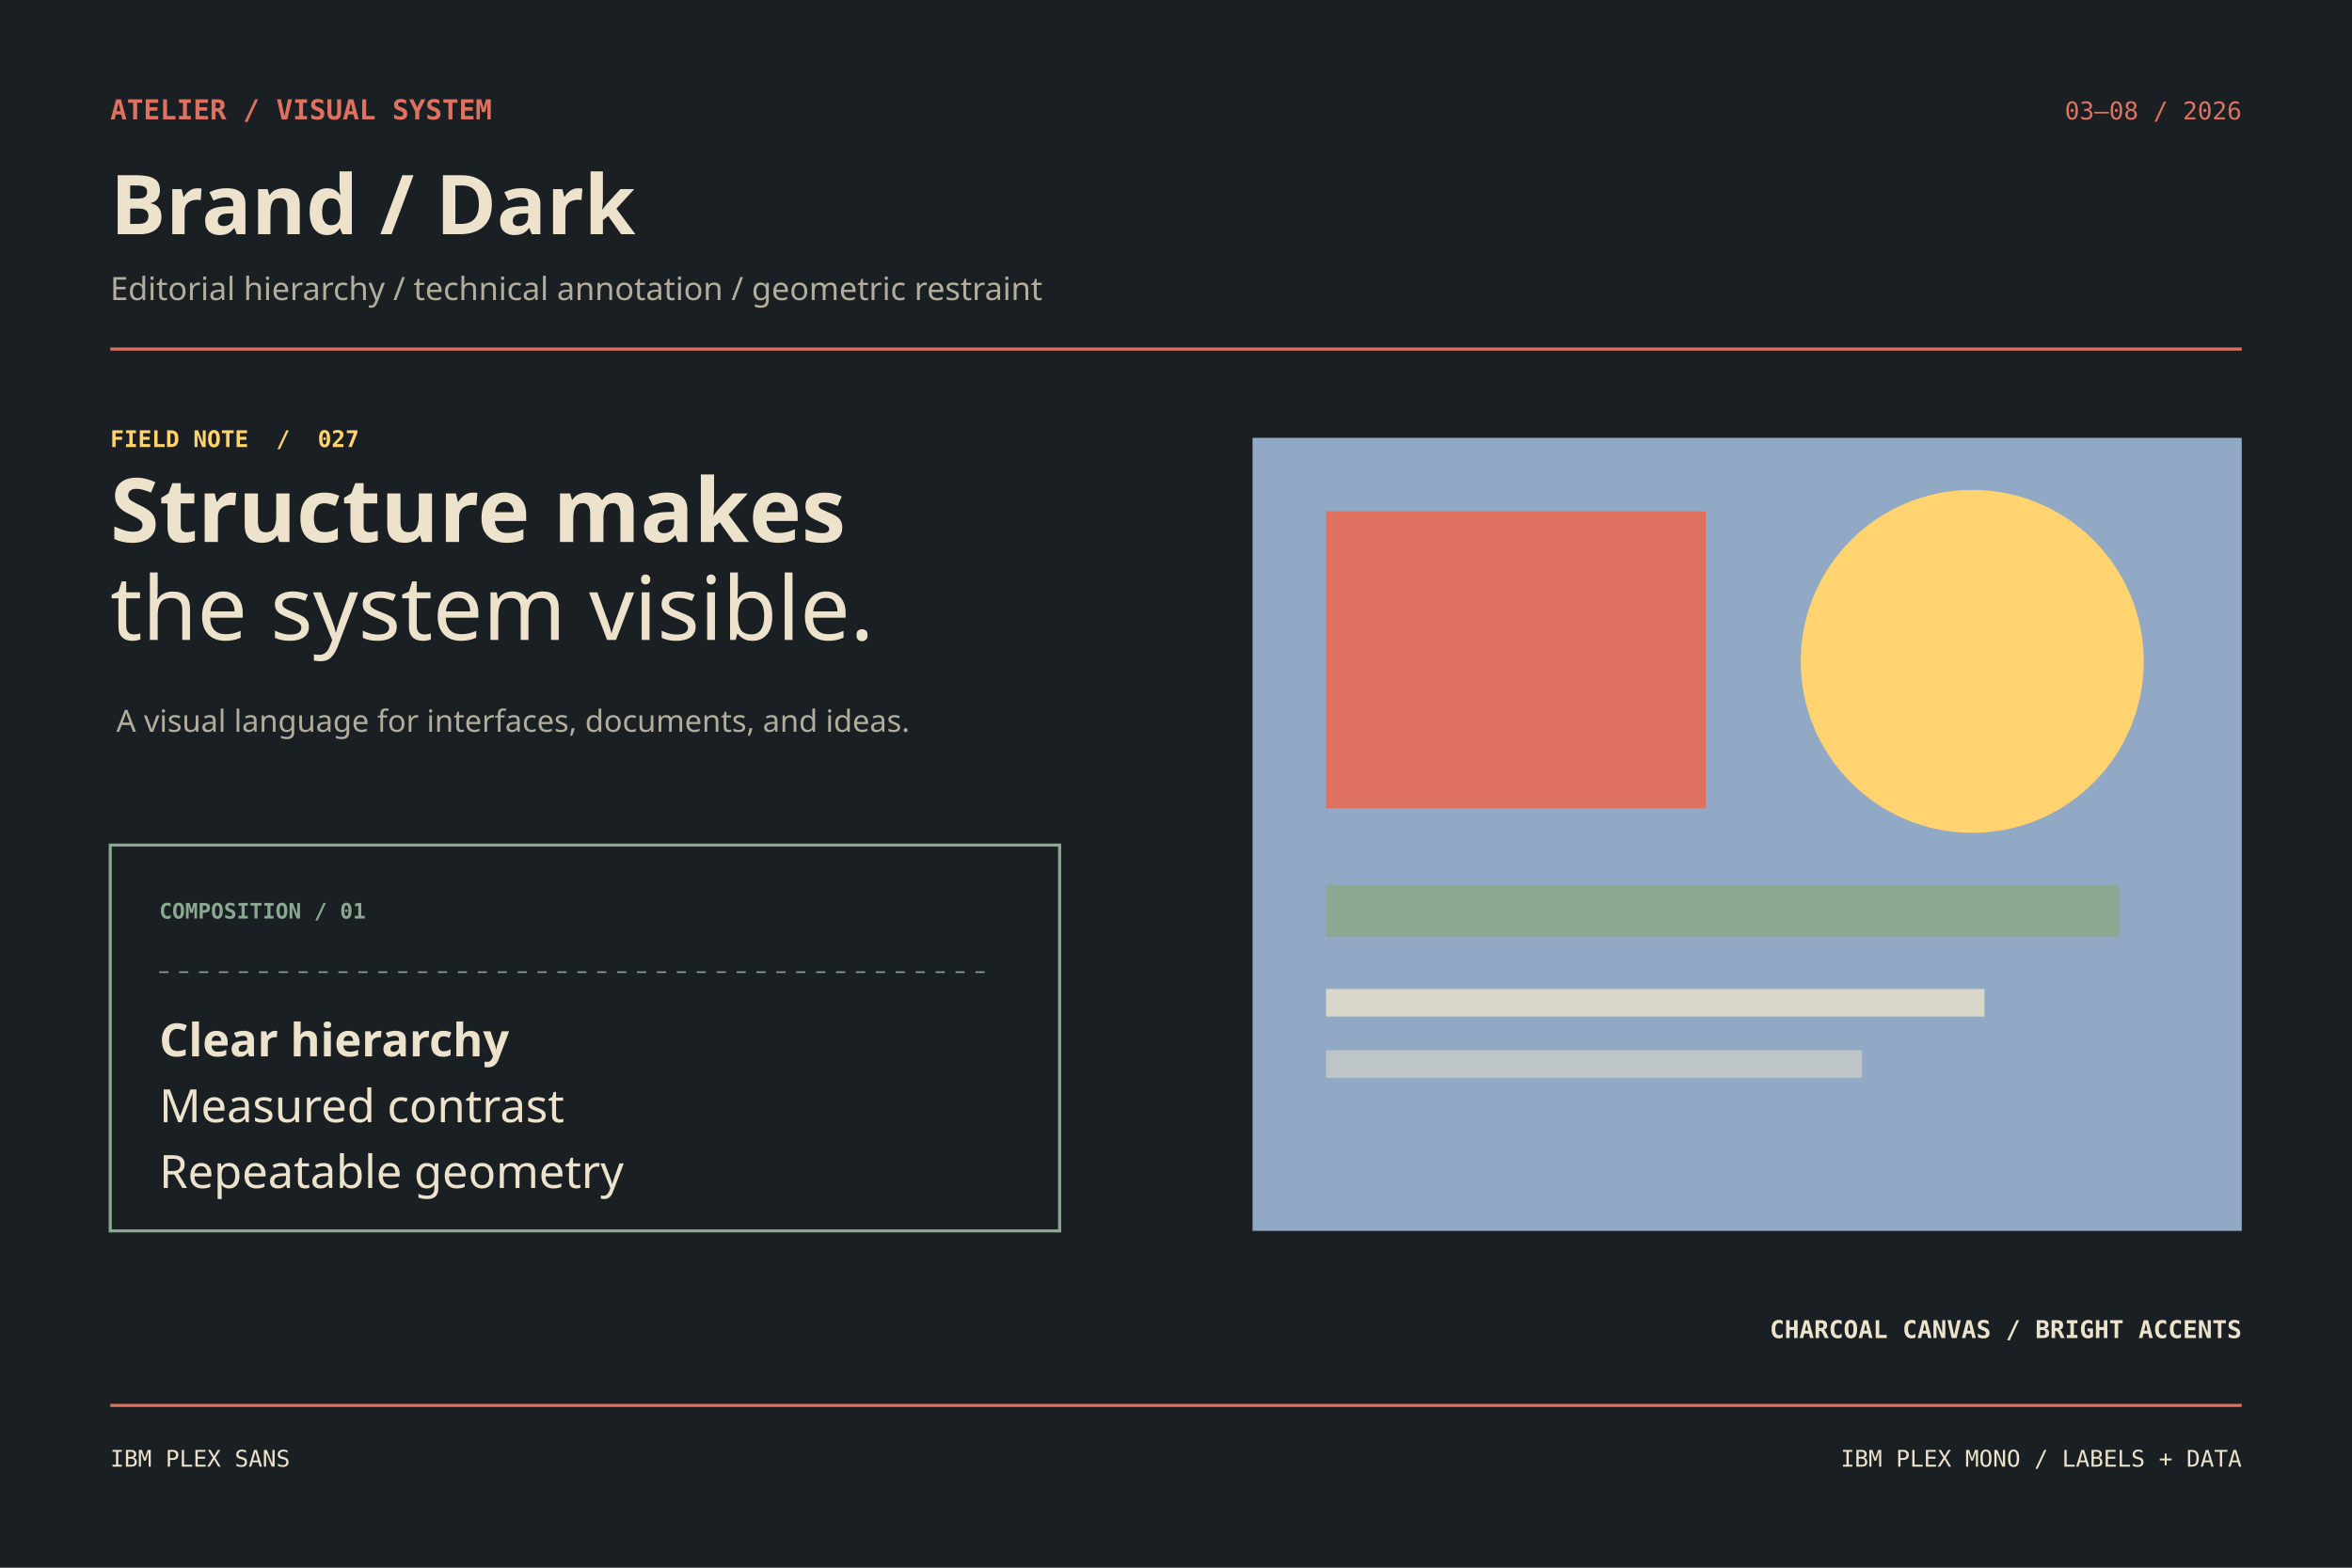
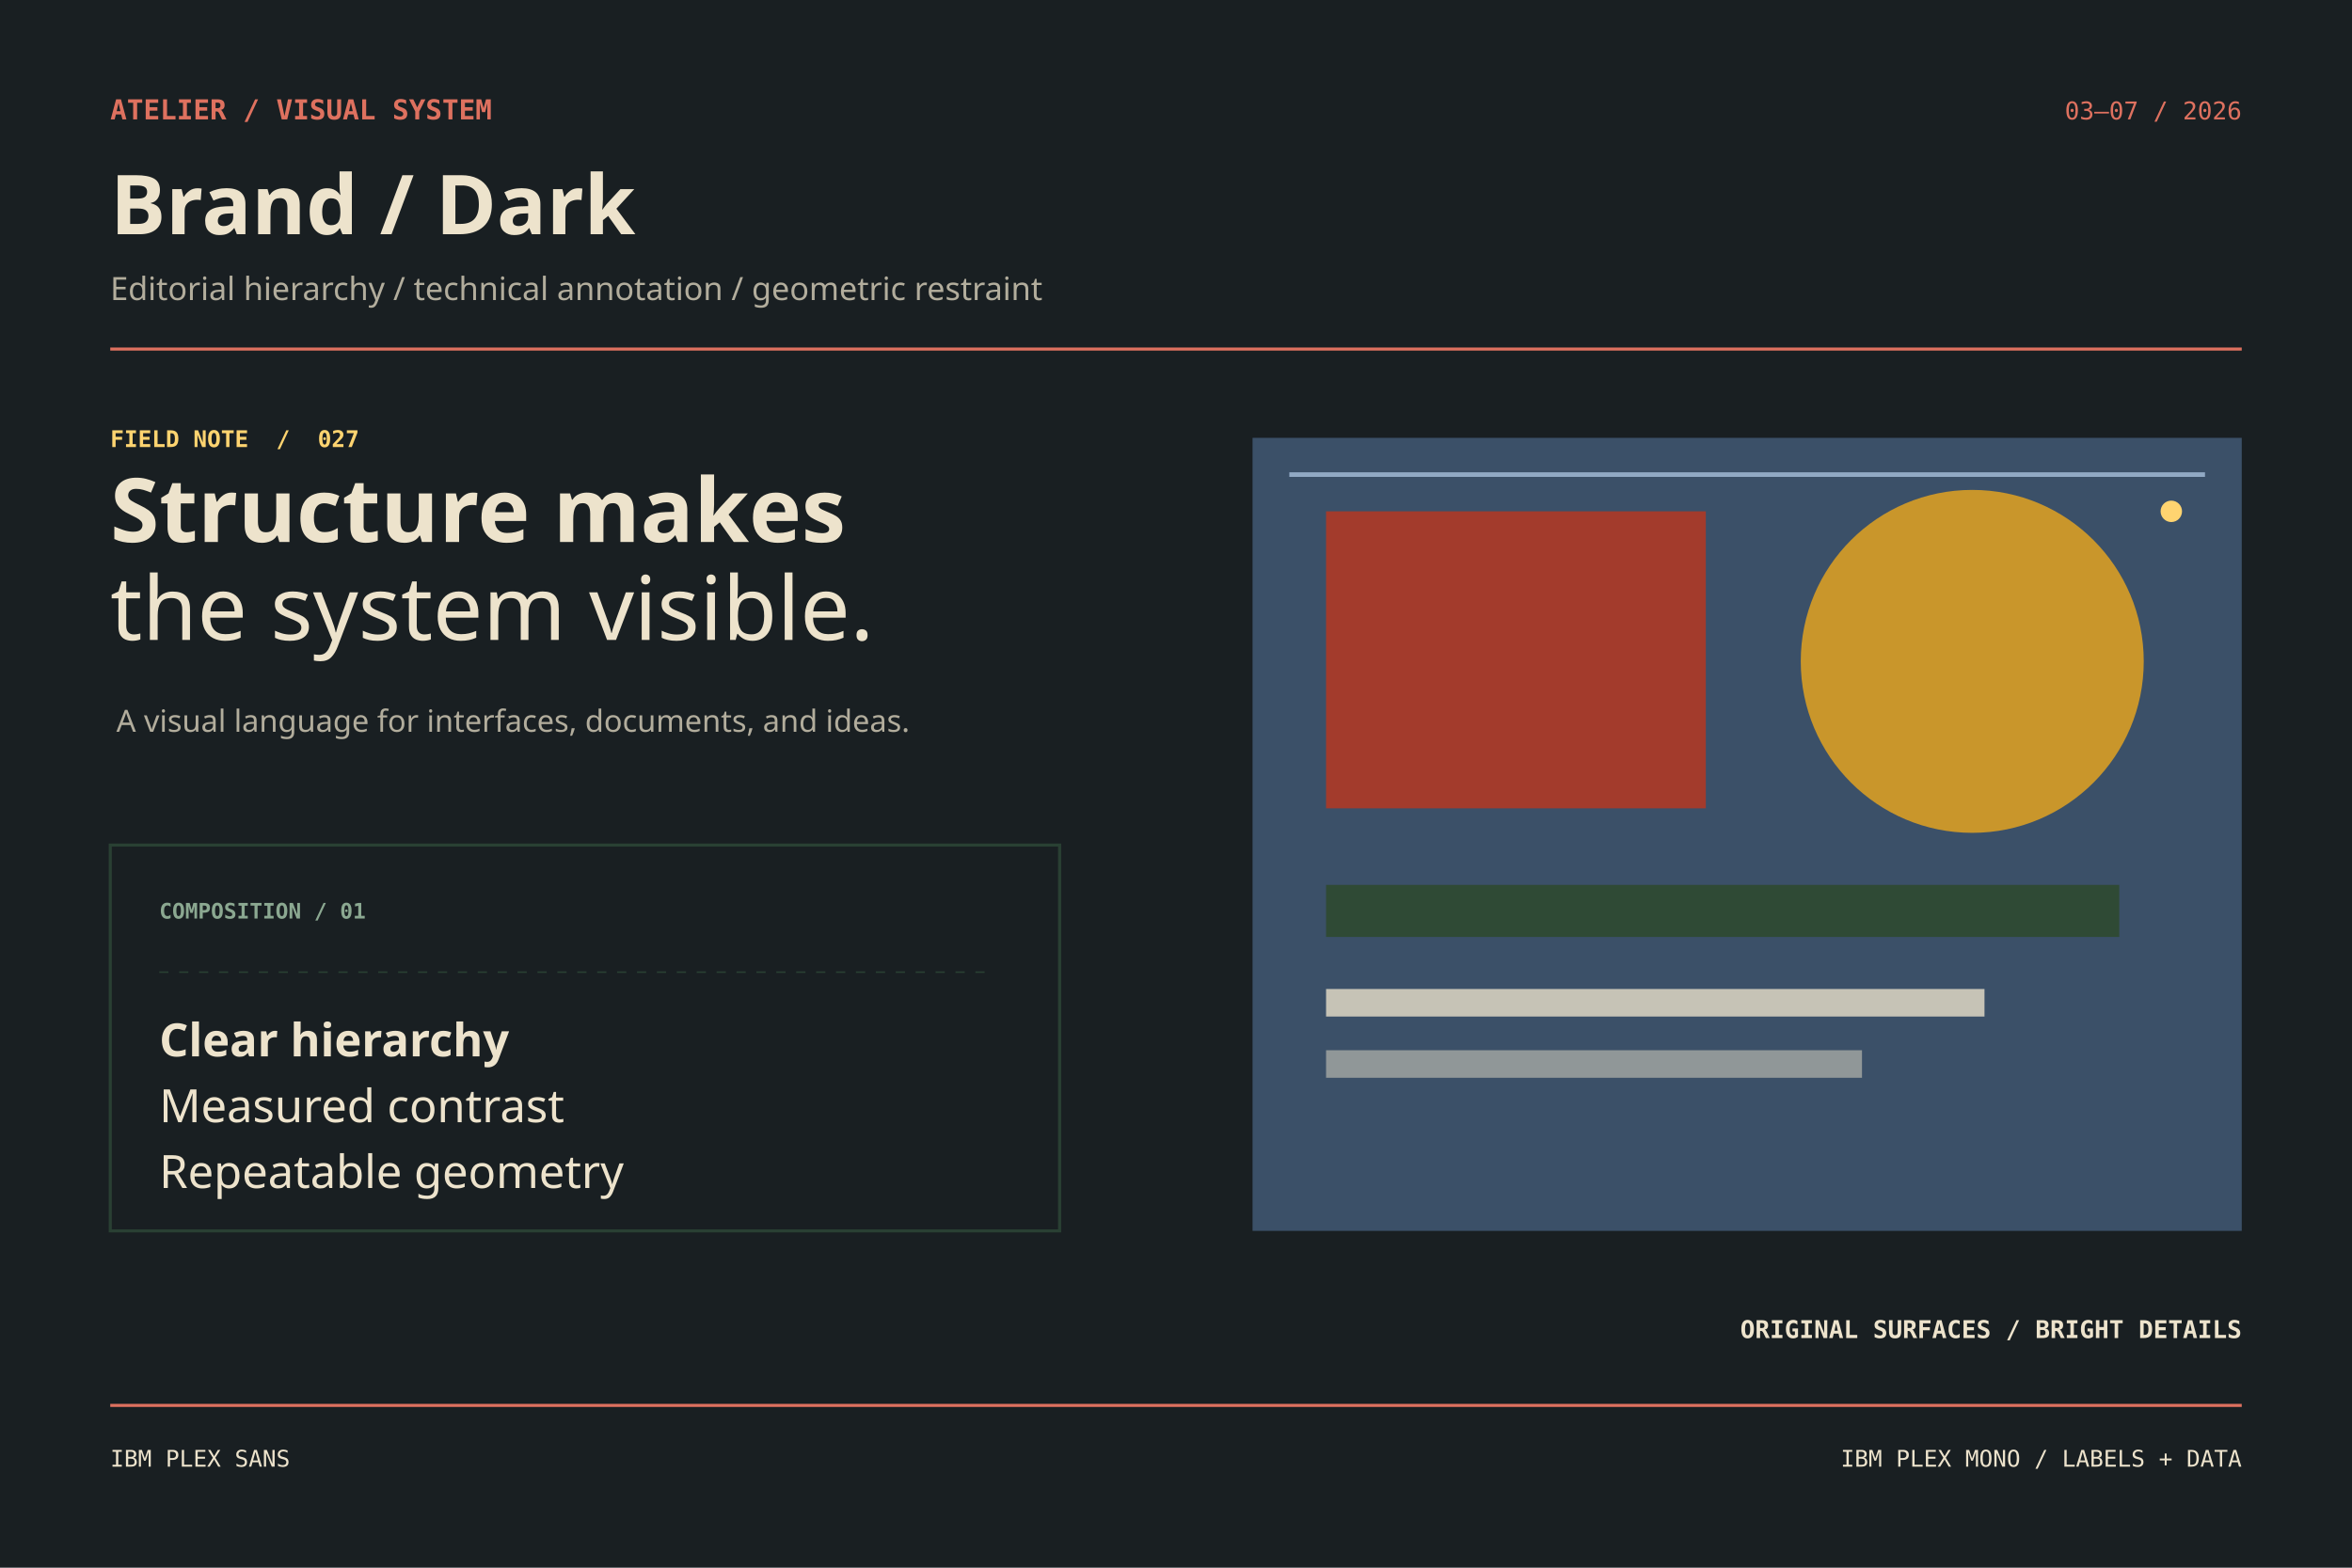
<svg xmlns="http://www.w3.org/2000/svg" width="1536" height="1024" viewBox="0 0 1536 1024" role="img" aria-labelledby="title desc">
  <rect x="0" y="0" width="1536" height="1024" rx="0" fill="#191F22" stroke="none" stroke-width="0" opacity="1" />
  <text x="72" y="78" fill="#DE715F" font-family="IBM Plex Mono, monospace" font-size="18" font-weight="600" text-anchor="start" opacity="1" xml:space="preserve">ATELIER / VISUAL SYSTEM</text>
  <text x="72" y="153" fill="#EDE3CC" font-family="IBM Plex Sans, sans-serif" font-size="54" font-weight="600" text-anchor="start" opacity="1" xml:space="preserve">Brand / Dark</text>
  <text x="72" y="196" fill="#EDE3CC" font-family="IBM Plex Sans, sans-serif" font-size="21" font-weight="400" text-anchor="start" opacity="0.72" xml:space="preserve">Editorial hierarchy / technical annotation / geometric restraint</text>
  <line x1="72" y1="228" x2="1464" y2="228" stroke="#DE715F" stroke-width="2" />
-   <text x="1464" y="78" fill="#DE715F" font-family="IBM Plex Mono, monospace" font-size="16" font-weight="500" text-anchor="end" opacity="1" xml:space="preserve">03—08 / 2026</text>
+   <text x="1464" y="78" fill="#DE715F" font-family="IBM Plex Mono, monospace" font-size="16" font-weight="500" text-anchor="end" opacity="1" xml:space="preserve">03—07 / 2026</text>
  <text x="72" y="292" fill="#FFD470" font-family="IBM Plex Mono, monospace" font-size="15" font-weight="600" text-anchor="start" opacity="1" xml:space="preserve">FIELD NOTE  /  027</text>
  <text x="72" y="354" fill="#EDE3CC" font-family="IBM Plex Sans, sans-serif" font-size="58" font-weight="600" text-anchor="start" opacity="1" xml:space="preserve">Structure makes</text>
  <text x="72" y="418" fill="#EDE3CC" font-family="IBM Plex Sans, sans-serif" font-size="58" font-weight="400" text-anchor="start" opacity="1" xml:space="preserve">the system visible.</text>
  <text x="76" y="478" fill="#EDE3CC" font-family="IBM Plex Sans, sans-serif" font-size="20" font-weight="400" text-anchor="start" opacity="0.72" xml:space="preserve">A visual language for interfaces, documents, and ideas.</text>
-   <rect x="72" y="552" width="620" height="252" rx="0" fill="#191F22" stroke="#8BA891" stroke-width="2" opacity="1" />
+   <rect x="72" y="552" width="620" height="252" rx="0" fill="#191F22" stroke="#294033" stroke-width="2" opacity="1" />
  <text x="104" y="600" fill="#8BA891" font-family="IBM Plex Mono, monospace" font-size="14" font-weight="600" text-anchor="start" opacity="1" xml:space="preserve">COMPOSITION / 01</text>
-   <line x1="104" y1="635" x2="650" y2="635" stroke="#8BA891" stroke-width="1" stroke-dasharray="6 7" />
+   <line x1="104" y1="635" x2="650" y2="635" stroke="#294033" stroke-width="1" stroke-dasharray="6 7" />
  <text x="104" y="690" fill="#EDE3CC" font-family="IBM Plex Sans, sans-serif" font-size="30" font-weight="600" text-anchor="start" opacity="1" xml:space="preserve">Clear hierarchy</text>
  <text x="104" y="733" fill="#EDE3CC" font-family="IBM Plex Sans, sans-serif" font-size="30" font-weight="400" text-anchor="start" opacity="1" xml:space="preserve">Measured contrast</text>
  <text x="104" y="776" fill="#EDE3CC" font-family="IBM Plex Sans, sans-serif" font-size="30" font-weight="400" text-anchor="start" opacity="1" xml:space="preserve">Repeatable geometry</text>
-   <rect x="818" y="286" width="646" height="518" rx="0" fill="#91A9C4" stroke="none" stroke-width="0" opacity="1" />
-   <rect x="866" y="334" width="248" height="194" rx="0" fill="#DE715F" stroke="none" stroke-width="0" opacity="1" />
-   <circle cx="1288" cy="432" r="112" fill="#FFD470" stroke="none" stroke-width="0" />
-   <rect x="866" y="578" width="518" height="34" rx="0" fill="#8BA891" stroke="none" stroke-width="0" opacity="1" />
+   <rect x="818" y="286" width="646" height="518" rx="0" fill="#3B5068" stroke="none" stroke-width="0" opacity="1" />
+   <rect x="866" y="334" width="248" height="194" rx="0" fill="#A33B2C" stroke="none" stroke-width="0" opacity="1" />
+   <circle cx="1288" cy="432" r="112" fill="#C9962B" stroke="none" stroke-width="0" />
+   <rect x="866" y="578" width="518" height="34" rx="0" fill="#2F4A35" stroke="none" stroke-width="0" opacity="1" />
+   <line x1="842" y1="310" x2="1440" y2="310" stroke="#91A9C4" stroke-width="3" />
+   <circle cx="1418" cy="334" r="7" fill="#FFD470" stroke="none" stroke-width="0" />
  <rect x="866" y="646" width="430" height="18" rx="0" fill="#EDE3CC" stroke="none" stroke-width="0" opacity="0.78" />
  <rect x="866" y="686" width="350" height="18" rx="0" fill="#EDE3CC" stroke="none" stroke-width="0" opacity="0.48" />
-   <text x="1464" y="874" fill="#EDE3CC" font-family="IBM Plex Mono, monospace" font-size="16" font-weight="600" text-anchor="end" opacity="1" xml:space="preserve">CHARCOAL CANVAS / BRIGHT ACCENTS</text>
+   <text x="1464" y="874" fill="#EDE3CC" font-family="IBM Plex Mono, monospace" font-size="16" font-weight="600" text-anchor="end" opacity="1" xml:space="preserve">ORIGINAL SURFACES / BRIGHT DETAILS</text>
  <line x1="72" y1="918" x2="1464" y2="918" stroke="#DE715F" stroke-width="2" />
  <text x="72" y="958" fill="#EDE3CC" font-family="IBM Plex Mono, monospace" font-size="15" font-weight="500" text-anchor="start" opacity="1" xml:space="preserve">IBM PLEX SANS</text>
  <text x="1464" y="958" fill="#EDE3CC" font-family="IBM Plex Mono, monospace" font-size="15" font-weight="500" text-anchor="end" opacity="1" xml:space="preserve">IBM PLEX MONO / LABELS + DATA</text>
</svg>
